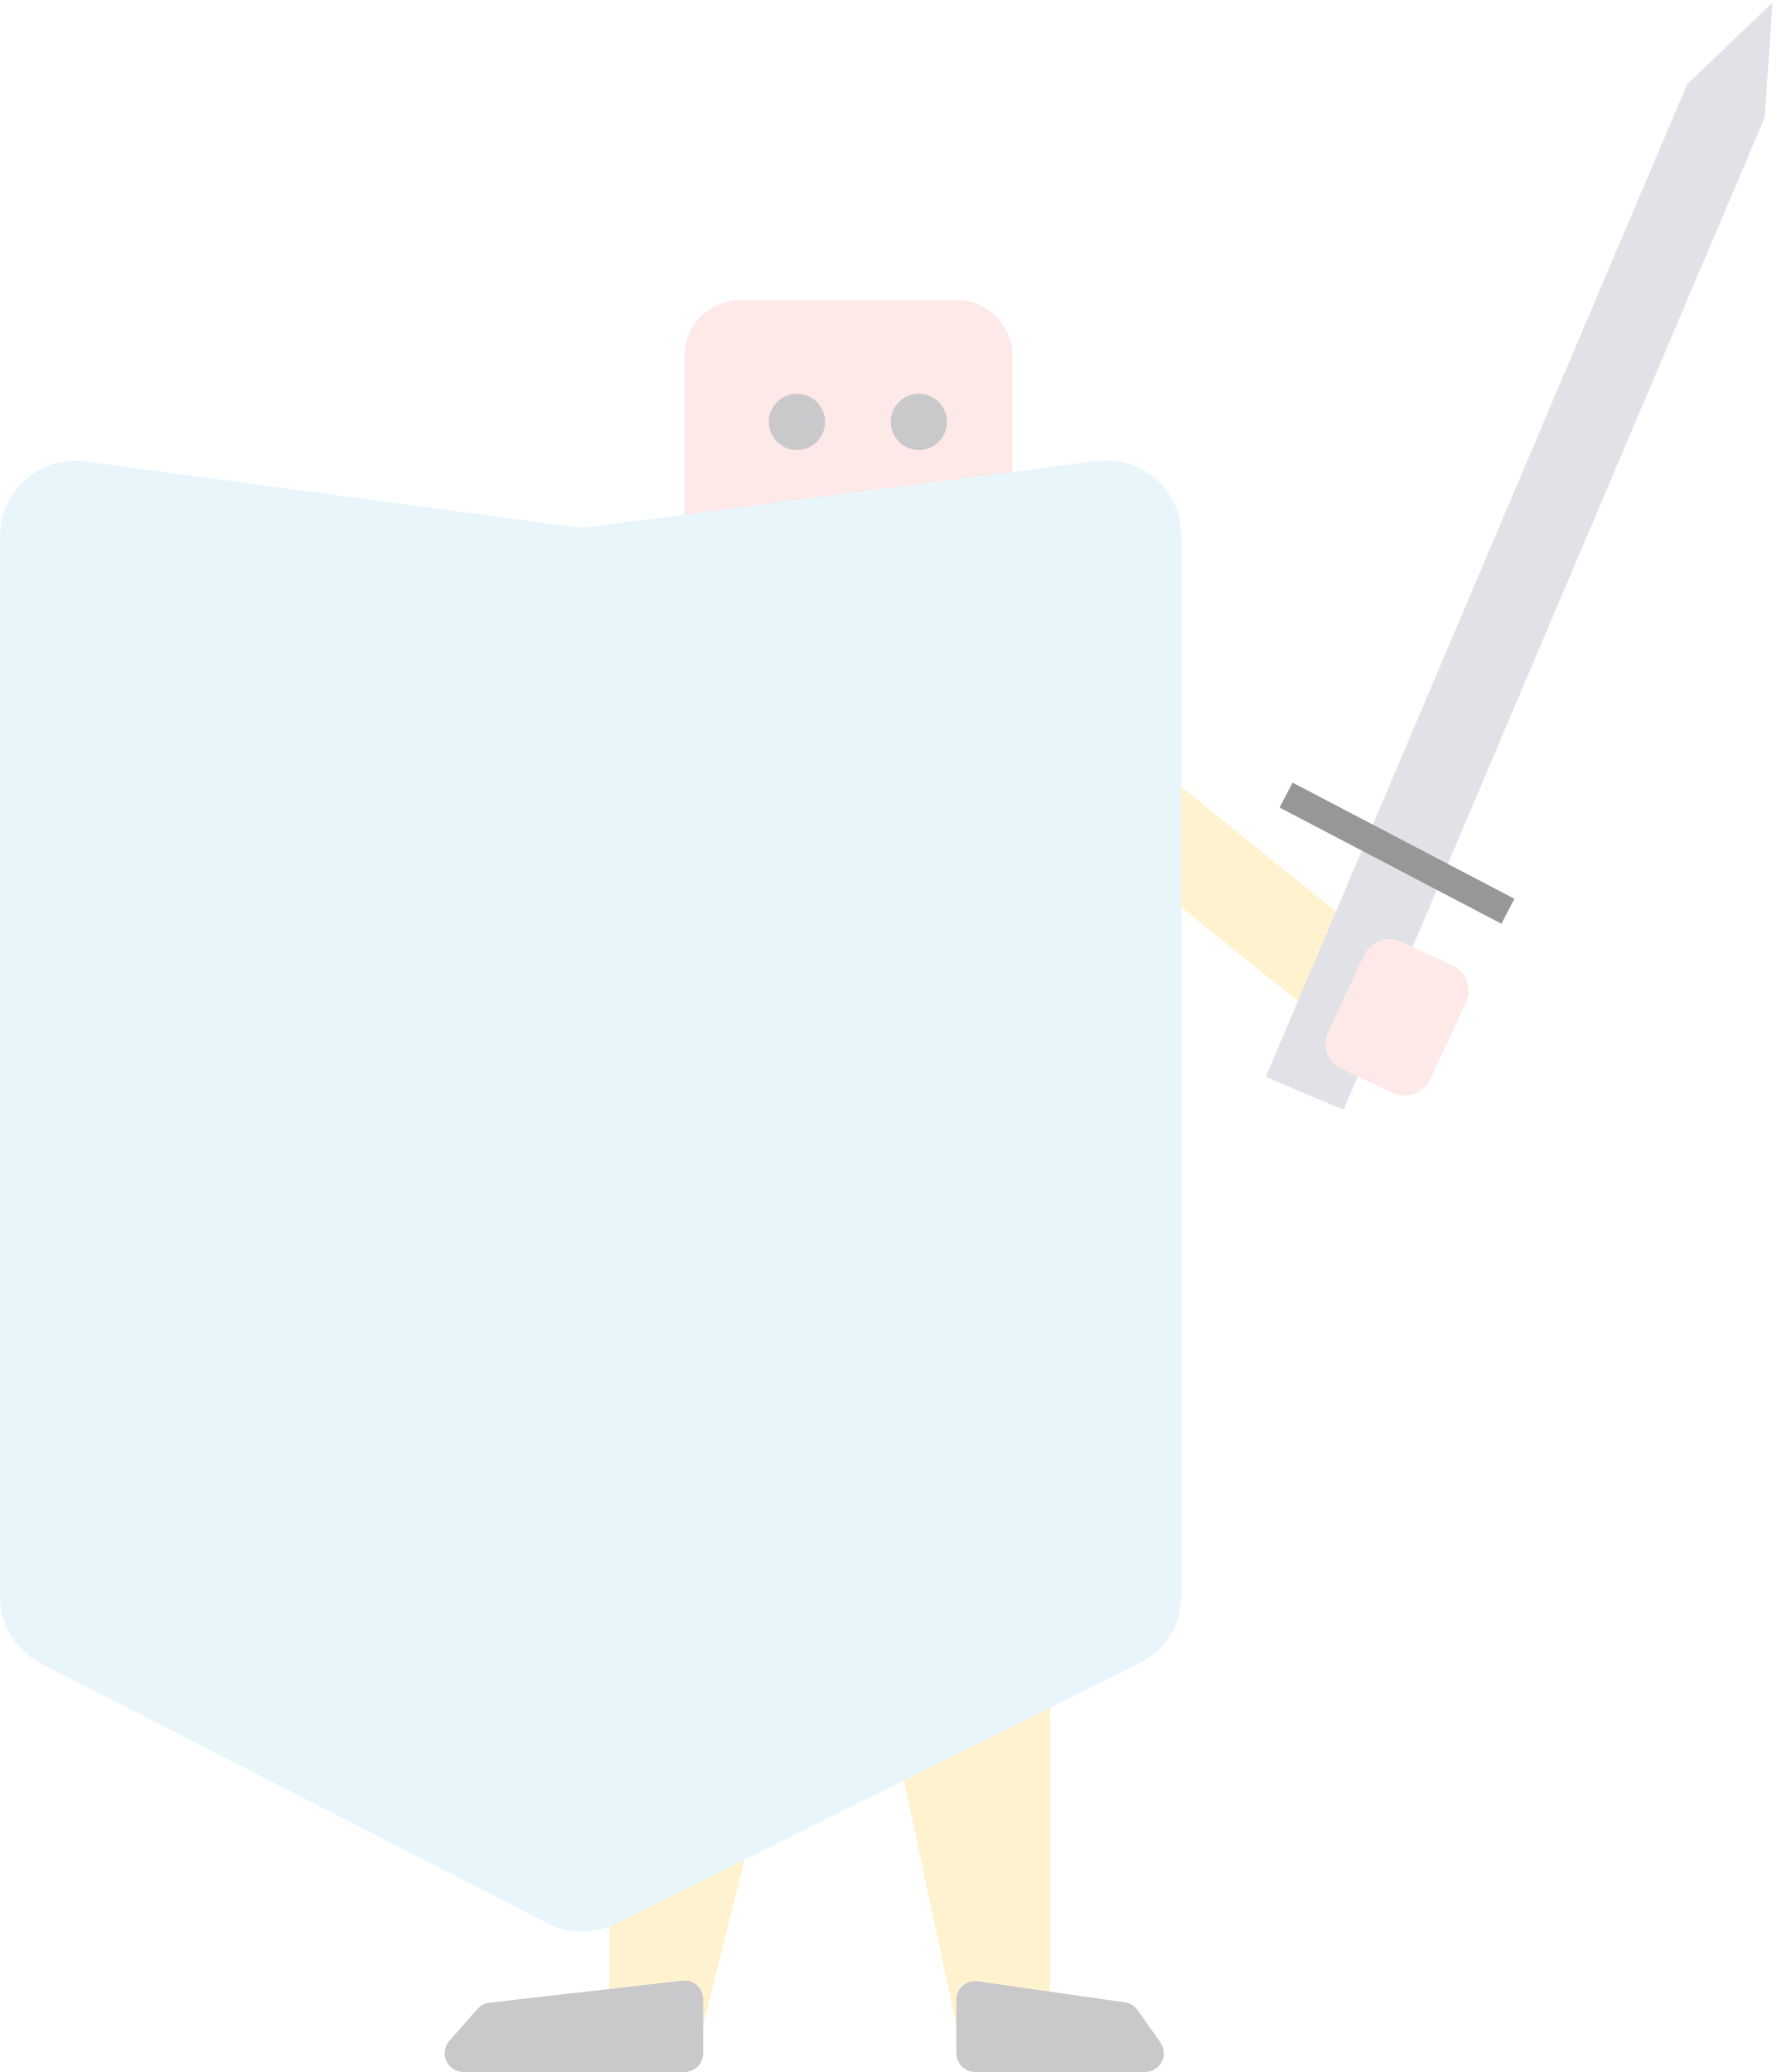
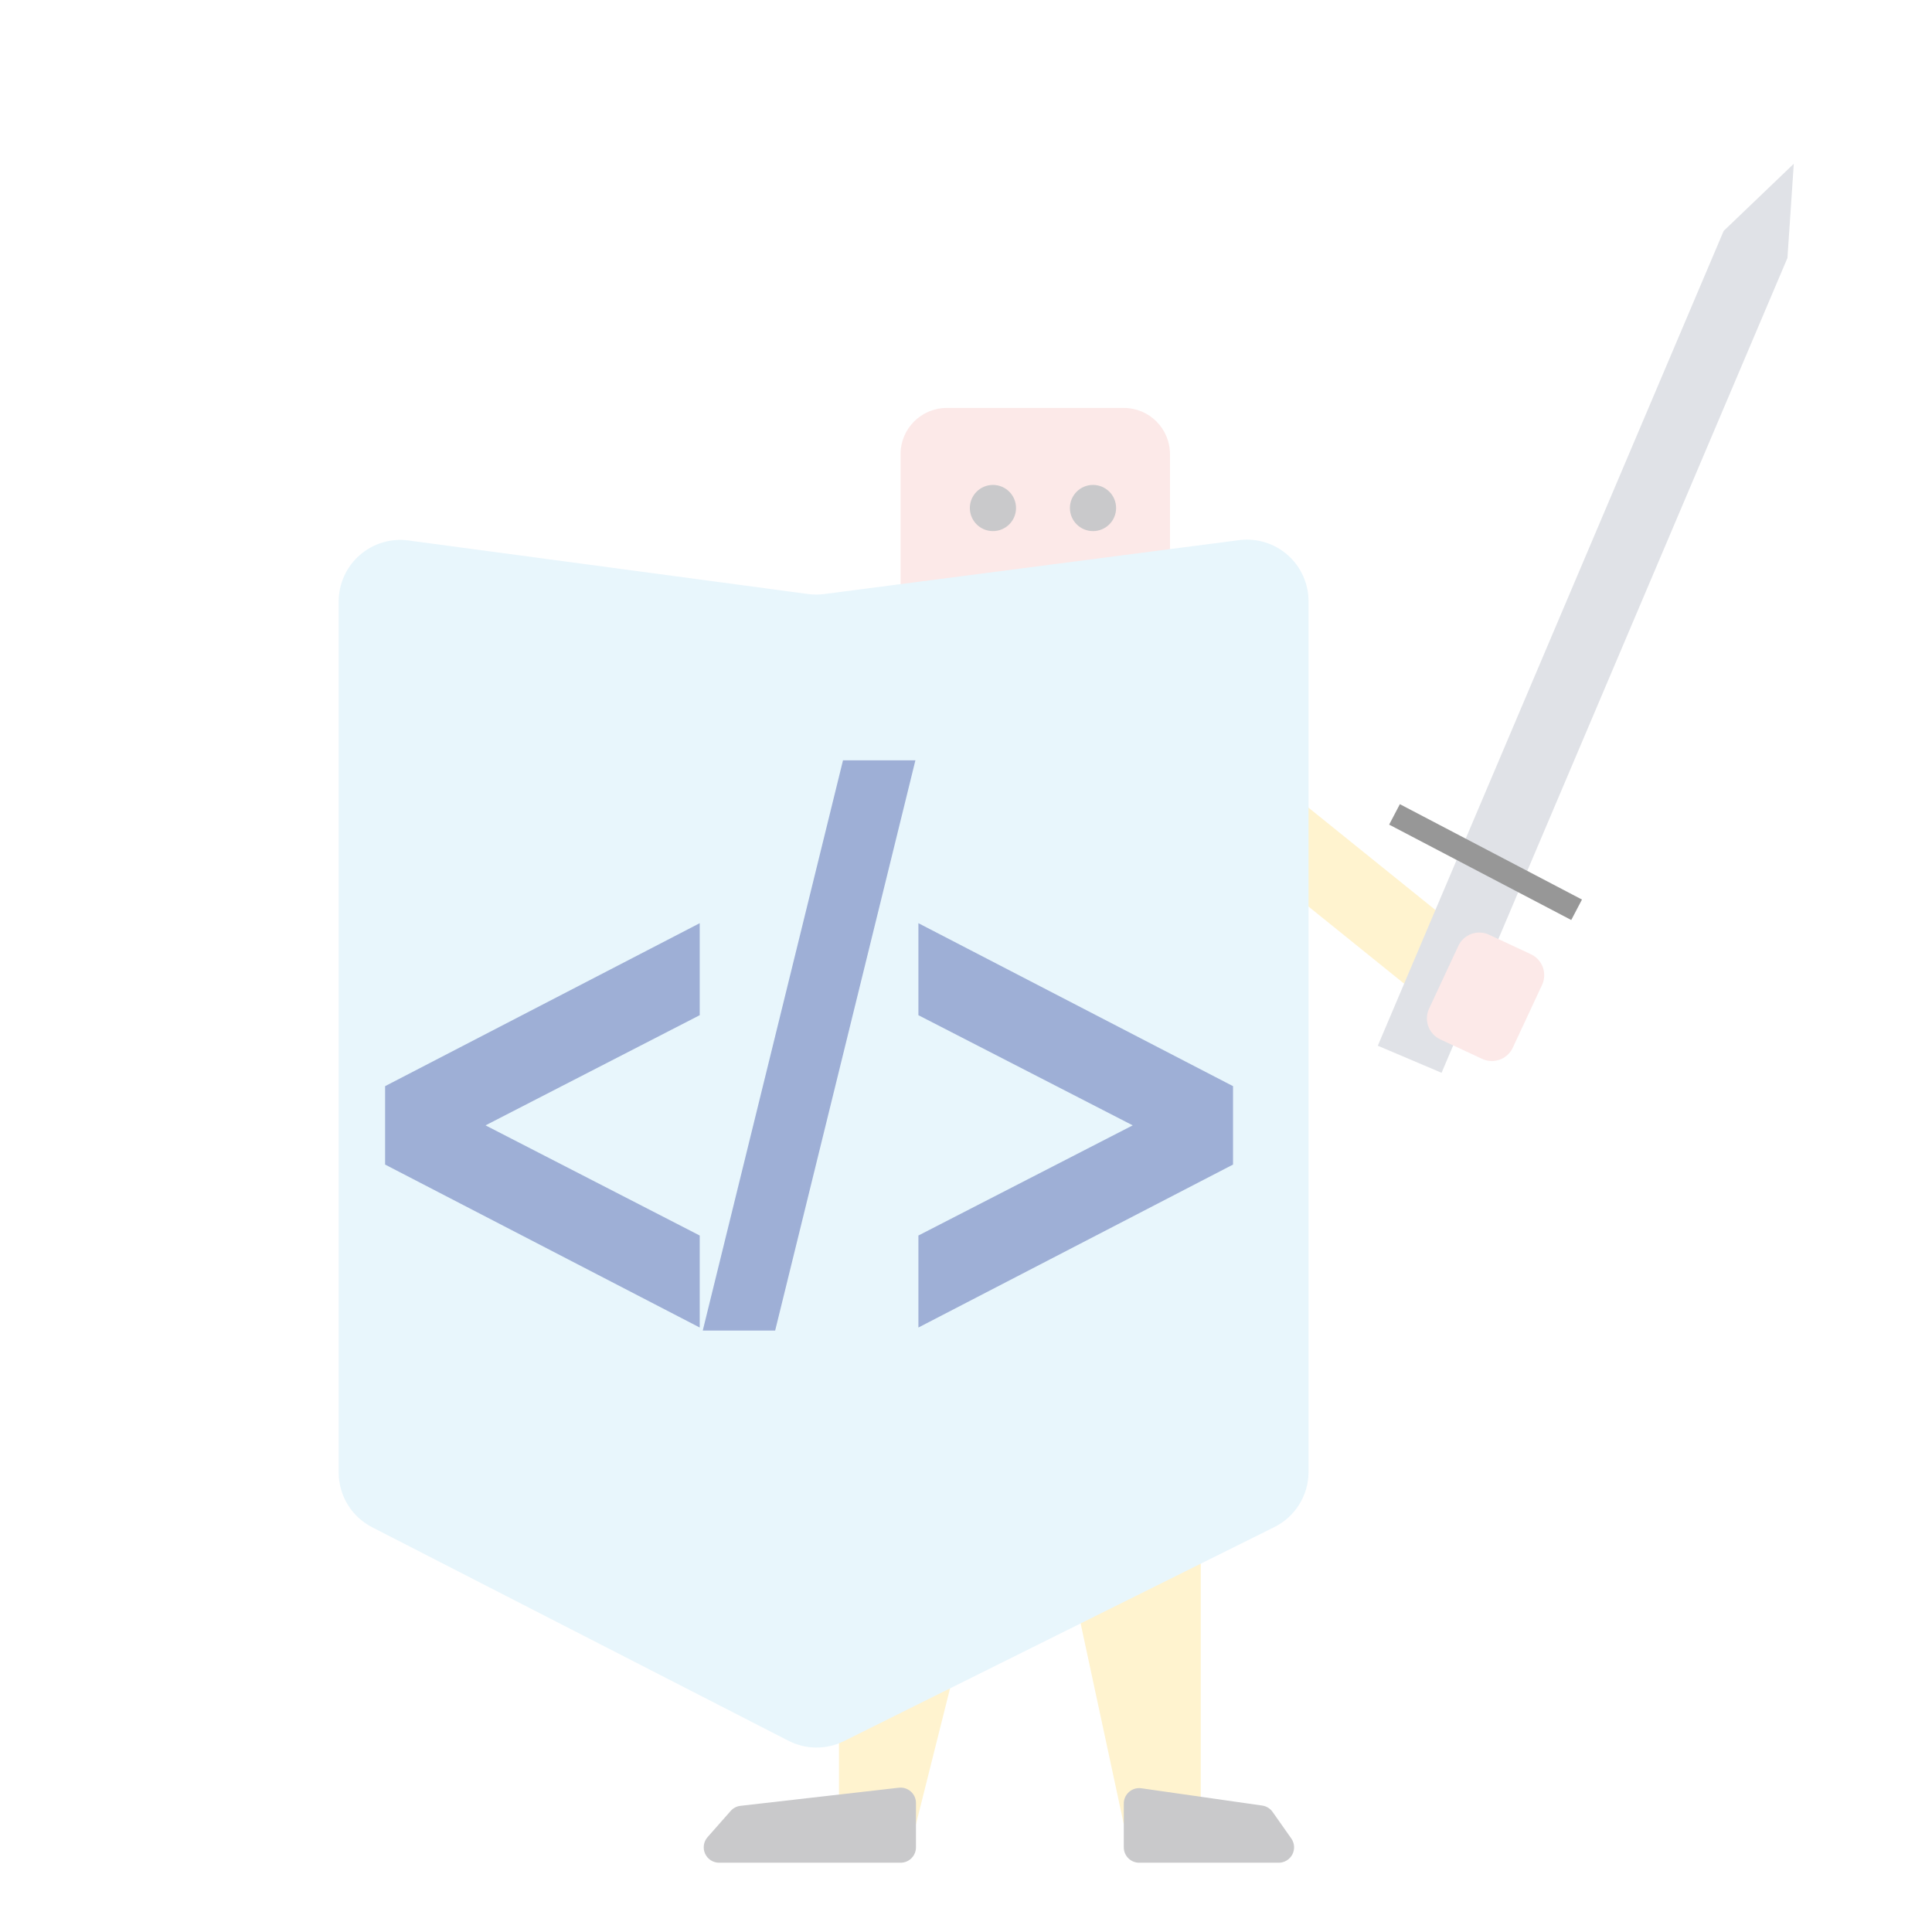
- <svg xmlns="http://www.w3.org/2000/svg" width="190px" height="221px" viewBox="0 0 190 221" version="1.1">
-   <defs />
-   <g id="Page-1" stroke="none" stroke-width="1" fill="none" fill-rule="evenodd">
-     <g id="developer-icon">
-       <polygon id="Shape" fill="#FFF3CF" fill-rule="nonzero" points="65 189 84.304 178.9 75 216 65 216" />
-       <path d="M52.197,213.608 L72.773,211.255 C73.339,211.19 73.906,211.37 74.332,211.75 C74.757,212.129 75,212.672 75,213.242 L75,219 C75,220.105 74.105,221 73,221 L49.426,221 C48.64,221 47.927,220.54 47.603,219.824 C47.28,219.107 47.405,218.268 47.925,217.678 L50.923,214.274 C51.25,213.902 51.704,213.664 52.197,213.608 Z" id="Shape" fill="#C9C9CB" fill-rule="nonzero" />
-       <polygon id="Shape" fill="#FFF3CF" fill-rule="nonzero" points="92.427 171.456 112 173 112 216 102 216" />
-       <path d="M119.982,213.573 L104.283,211.327 C103.709,211.245 103.128,211.416 102.69,211.796 C102.252,212.176 102,212.727 102,213.307 L102,219 C102,220.105 102.895,221 104,221 L122.124,221 C122.871,221 123.555,220.584 123.899,219.922 C124.243,219.259 124.19,218.46 123.76,217.849 L121.334,214.402 C121.017,213.951 120.528,213.651 119.982,213.573 Z" id="Shape" fill="#C9C9CB" fill-rule="nonzero" />
-       <rect id="Rectangle-path" fill="#FCE9E8" fill-rule="nonzero" x="73" y="32" width="35" height="35" rx="6" />
-       <circle id="Oval" fill="#C9C9CB" fill-rule="nonzero" cx="85" cy="45" r="3" />
-       <circle id="Oval" fill="#C9C9CB" fill-rule="nonzero" cx="98" cy="45" r="3" />
-       <path d="M117.5,83.5 L148.5,108.5" id="Shape" stroke="#FFF3CF" stroke-width="10" stroke-linecap="square" />
-       <path d="M9.063,49.215 L60.983,56.173 C61.678,56.266 62.382,56.267 63.077,56.177 L116.969,49.174 C119.251,48.877 121.551,49.578 123.28,51.097 C125.009,52.616 126,54.806 126,57.107 L126,170.23 C126,173.266 124.281,176.041 121.562,177.393 L65.647,205.2 C63.372,206.331 60.695,206.315 58.434,205.155 L4.35,177.418 C1.68,176.049 0,173.301 -3.35828892e-15,170.3 L-3.35828892e-15,57.144 C-0,54.837 0.996,52.642 2.732,51.122 C4.468,49.603 6.776,48.907 9.063,49.214 L9.063,49.215 Z" id="Shape" fill="#E8F6FC" fill-rule="nonzero" />
-       <polygon id="Shape" fill="#E0E2E7" fill-rule="nonzero" points="179.934 9 189.044 0.276 188.219 12.516 143.285 118.375 135 114.858" />
-       <rect id="Rectangle-path" fill="#FCE9E8" fill-rule="nonzero" transform="translate(149, 108.5) rotate(25) translate(-149, -108.5) " x="143" y="101" width="12" height="15" rx="3" />
-       <path d="M138.5,85.5 L159.5,96.5" id="Shape" stroke="#979797" stroke-width="3" stroke-linecap="square" />
-     </g>
+ <svg xmlns="http://www.w3.org/2000/svg" width="251" height="251">
+   <g fill="none" fill-rule="evenodd">
+     <path fill="#FFF3CF" d="M109 210l19.304-10.1L119 237h-10z" />
+     <path d="M96.197 234.608l20.576-2.353a2 2 0 0 1 2.227 1.987V240a2 2 0 0 1-2 2H93.426a2 2 0 0 1-1.501-3.322l2.998-3.404a2 2 0 0 1 1.274-.666z" fill="#C9C9CB" />
+     <path fill="#FFF3CF" d="M136.427 192.456L156 194v43h-10z" />
+     <path d="M163.982 234.573l-15.699-2.246a2 2 0 0 0-2.283 1.98V240a2 2 0 0 0 2 2h18.124a2 2 0 0 0 1.636-3.151l-2.426-3.447a2 2 0 0 0-1.352-.829z" fill="#C9C9CB" />
+     <rect fill="#FCE9E8" x="117" y="53" width="35" height="35" rx="6" />
+     <circle fill="#C9C9CB" cx="129" cy="66" r="3" />
+     <circle fill="#C9C9CB" cx="142" cy="66" r="3" />
+     <path d="M161.5 104.5l31 25" stroke="#FFF3CF" stroke-width="10" stroke-linecap="square" />
+     <path d="M53.063 70.215l51.92 6.958a8 8 0 0 0 2.094.004l53.892-7.003A8 8 0 0 1 170 78.107V191.23a8 8 0 0 1-4.438 7.163L109.647 226.2a8 8 0 0 1-7.213-.045L48.35 198.418A8 8 0 0 1 44 191.3V78.144a8 8 0 0 1 9.063-7.93z" fill="#E8F6FC" />
+     <text font-family="ArialNarrow-Bold, Arial Narrow" font-size="98" font-weight="bold" fill="#374EA2" fill-opacity=".42" transform="translate(44 69)">
+       <tspan x="3" y="102">&lt;/&gt;</tspan>
+     </text>
+     <path fill="#E0E2E7" d="M223.934 30l9.11-8.724-.825 12.24-44.934 105.859-8.285-3.517z" />
+     <rect fill="#FCE9E8" transform="rotate(25 193 129.5)" x="187" y="122" width="12" height="15" rx="3" />
+     <path d="M182.5 106.5l21 11" stroke="#979797" stroke-width="3" stroke-linecap="square" />
  </g>
</svg>
